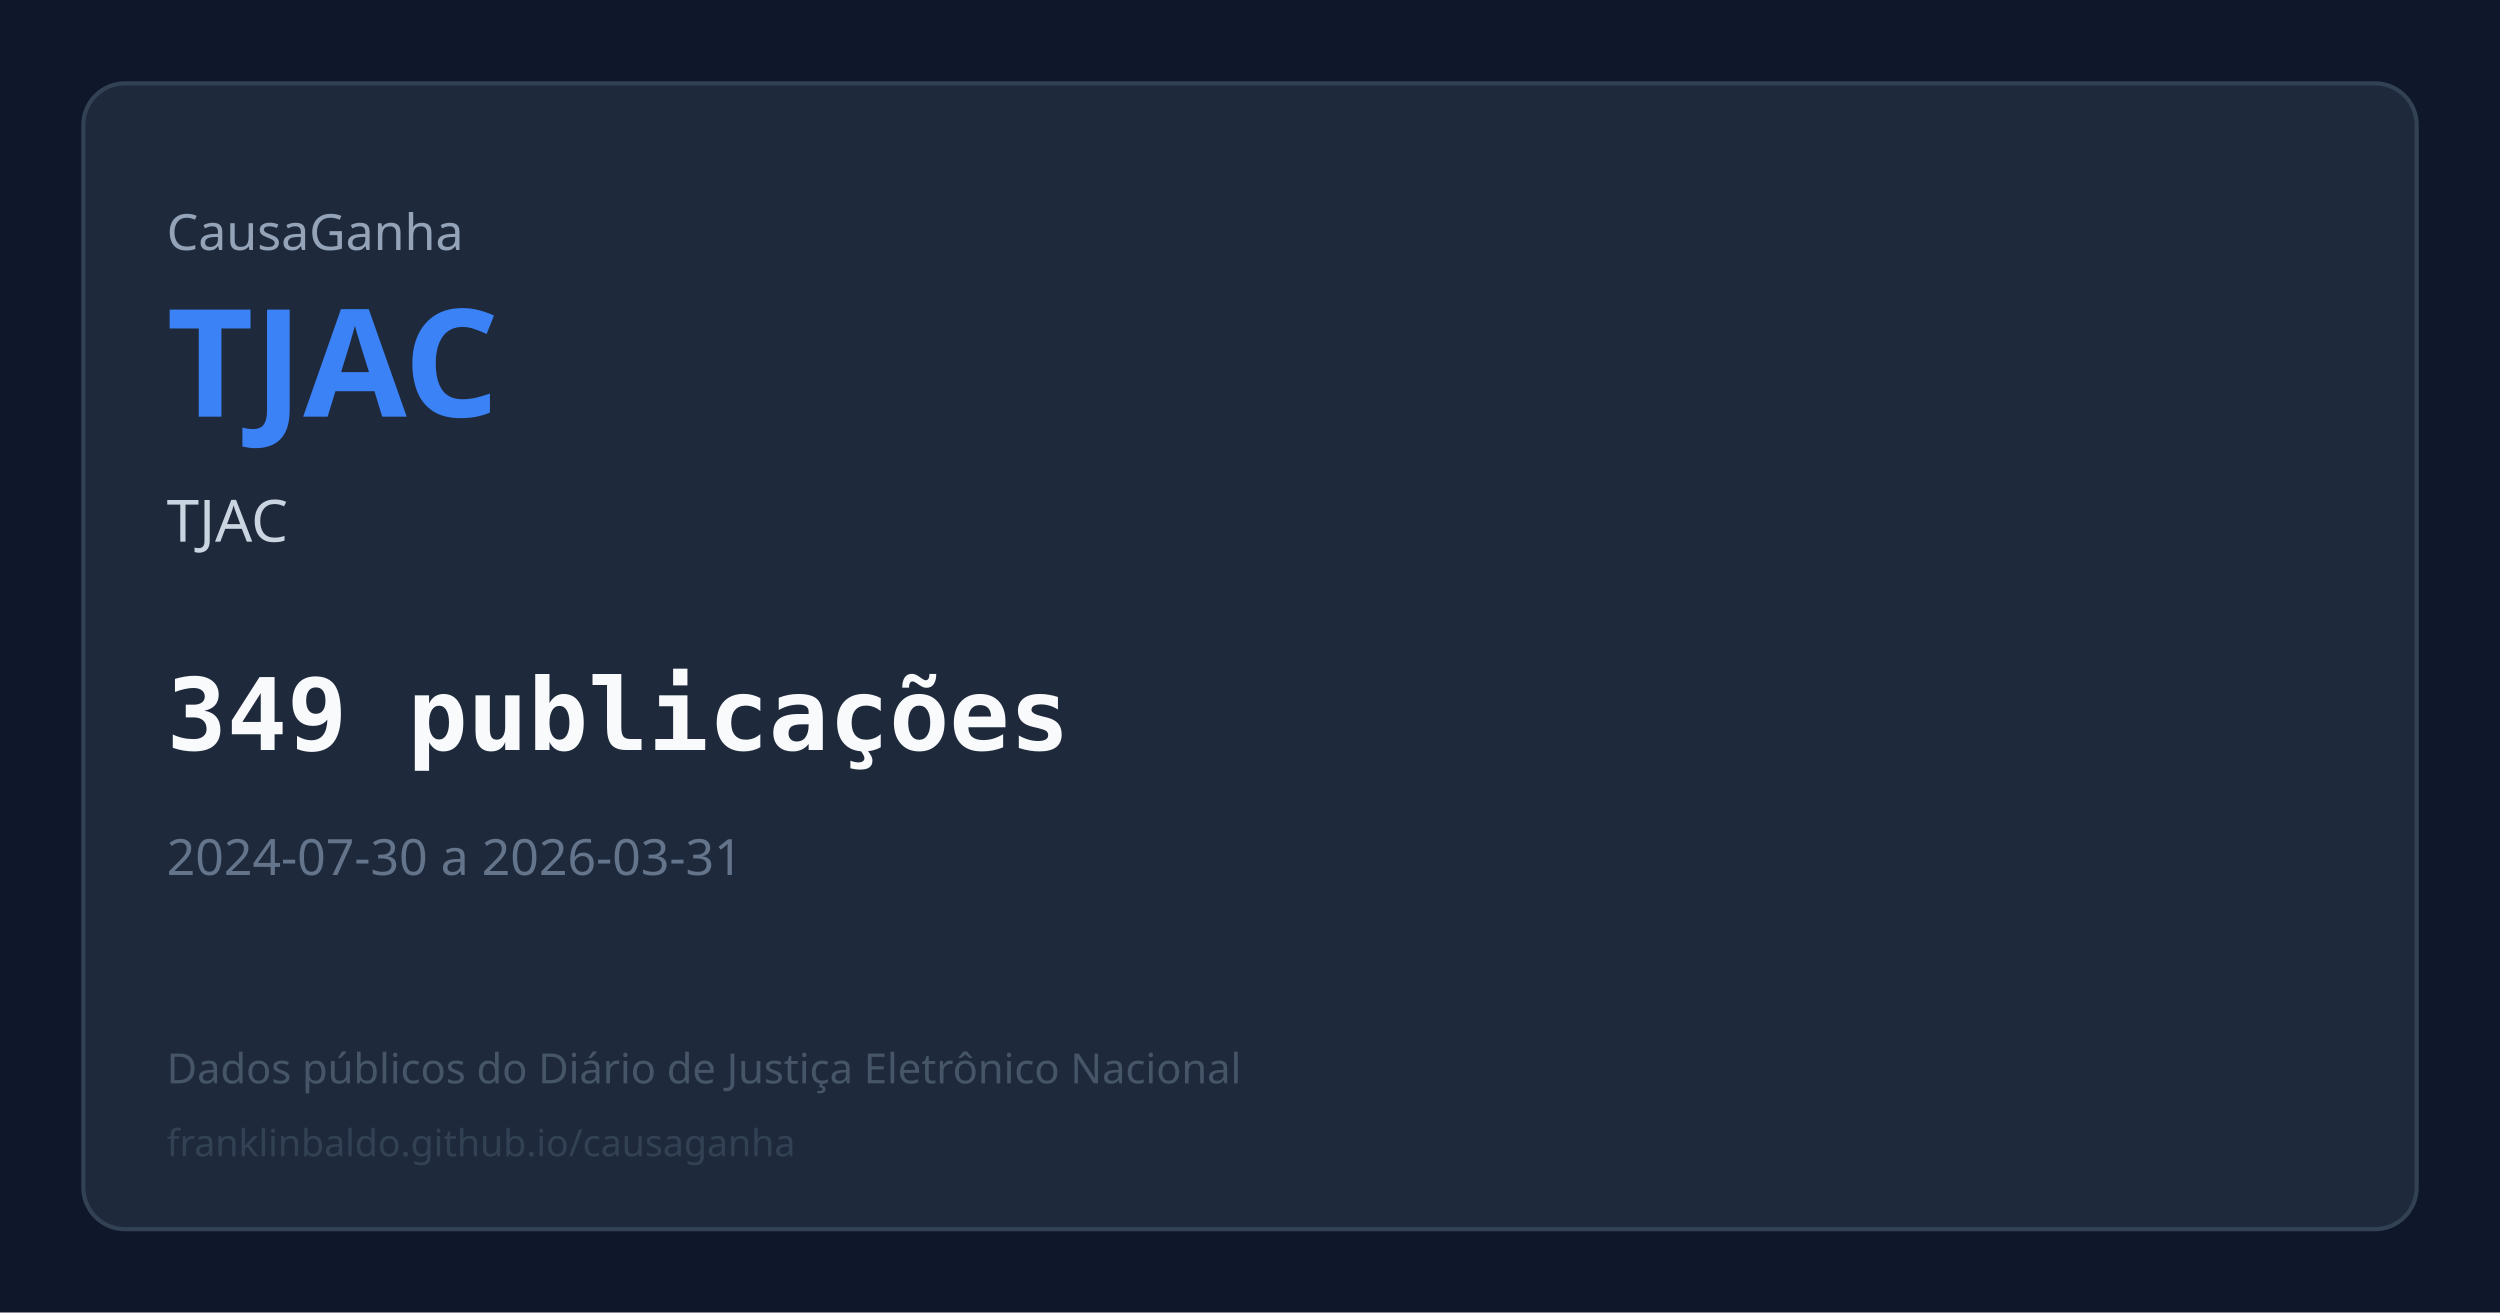
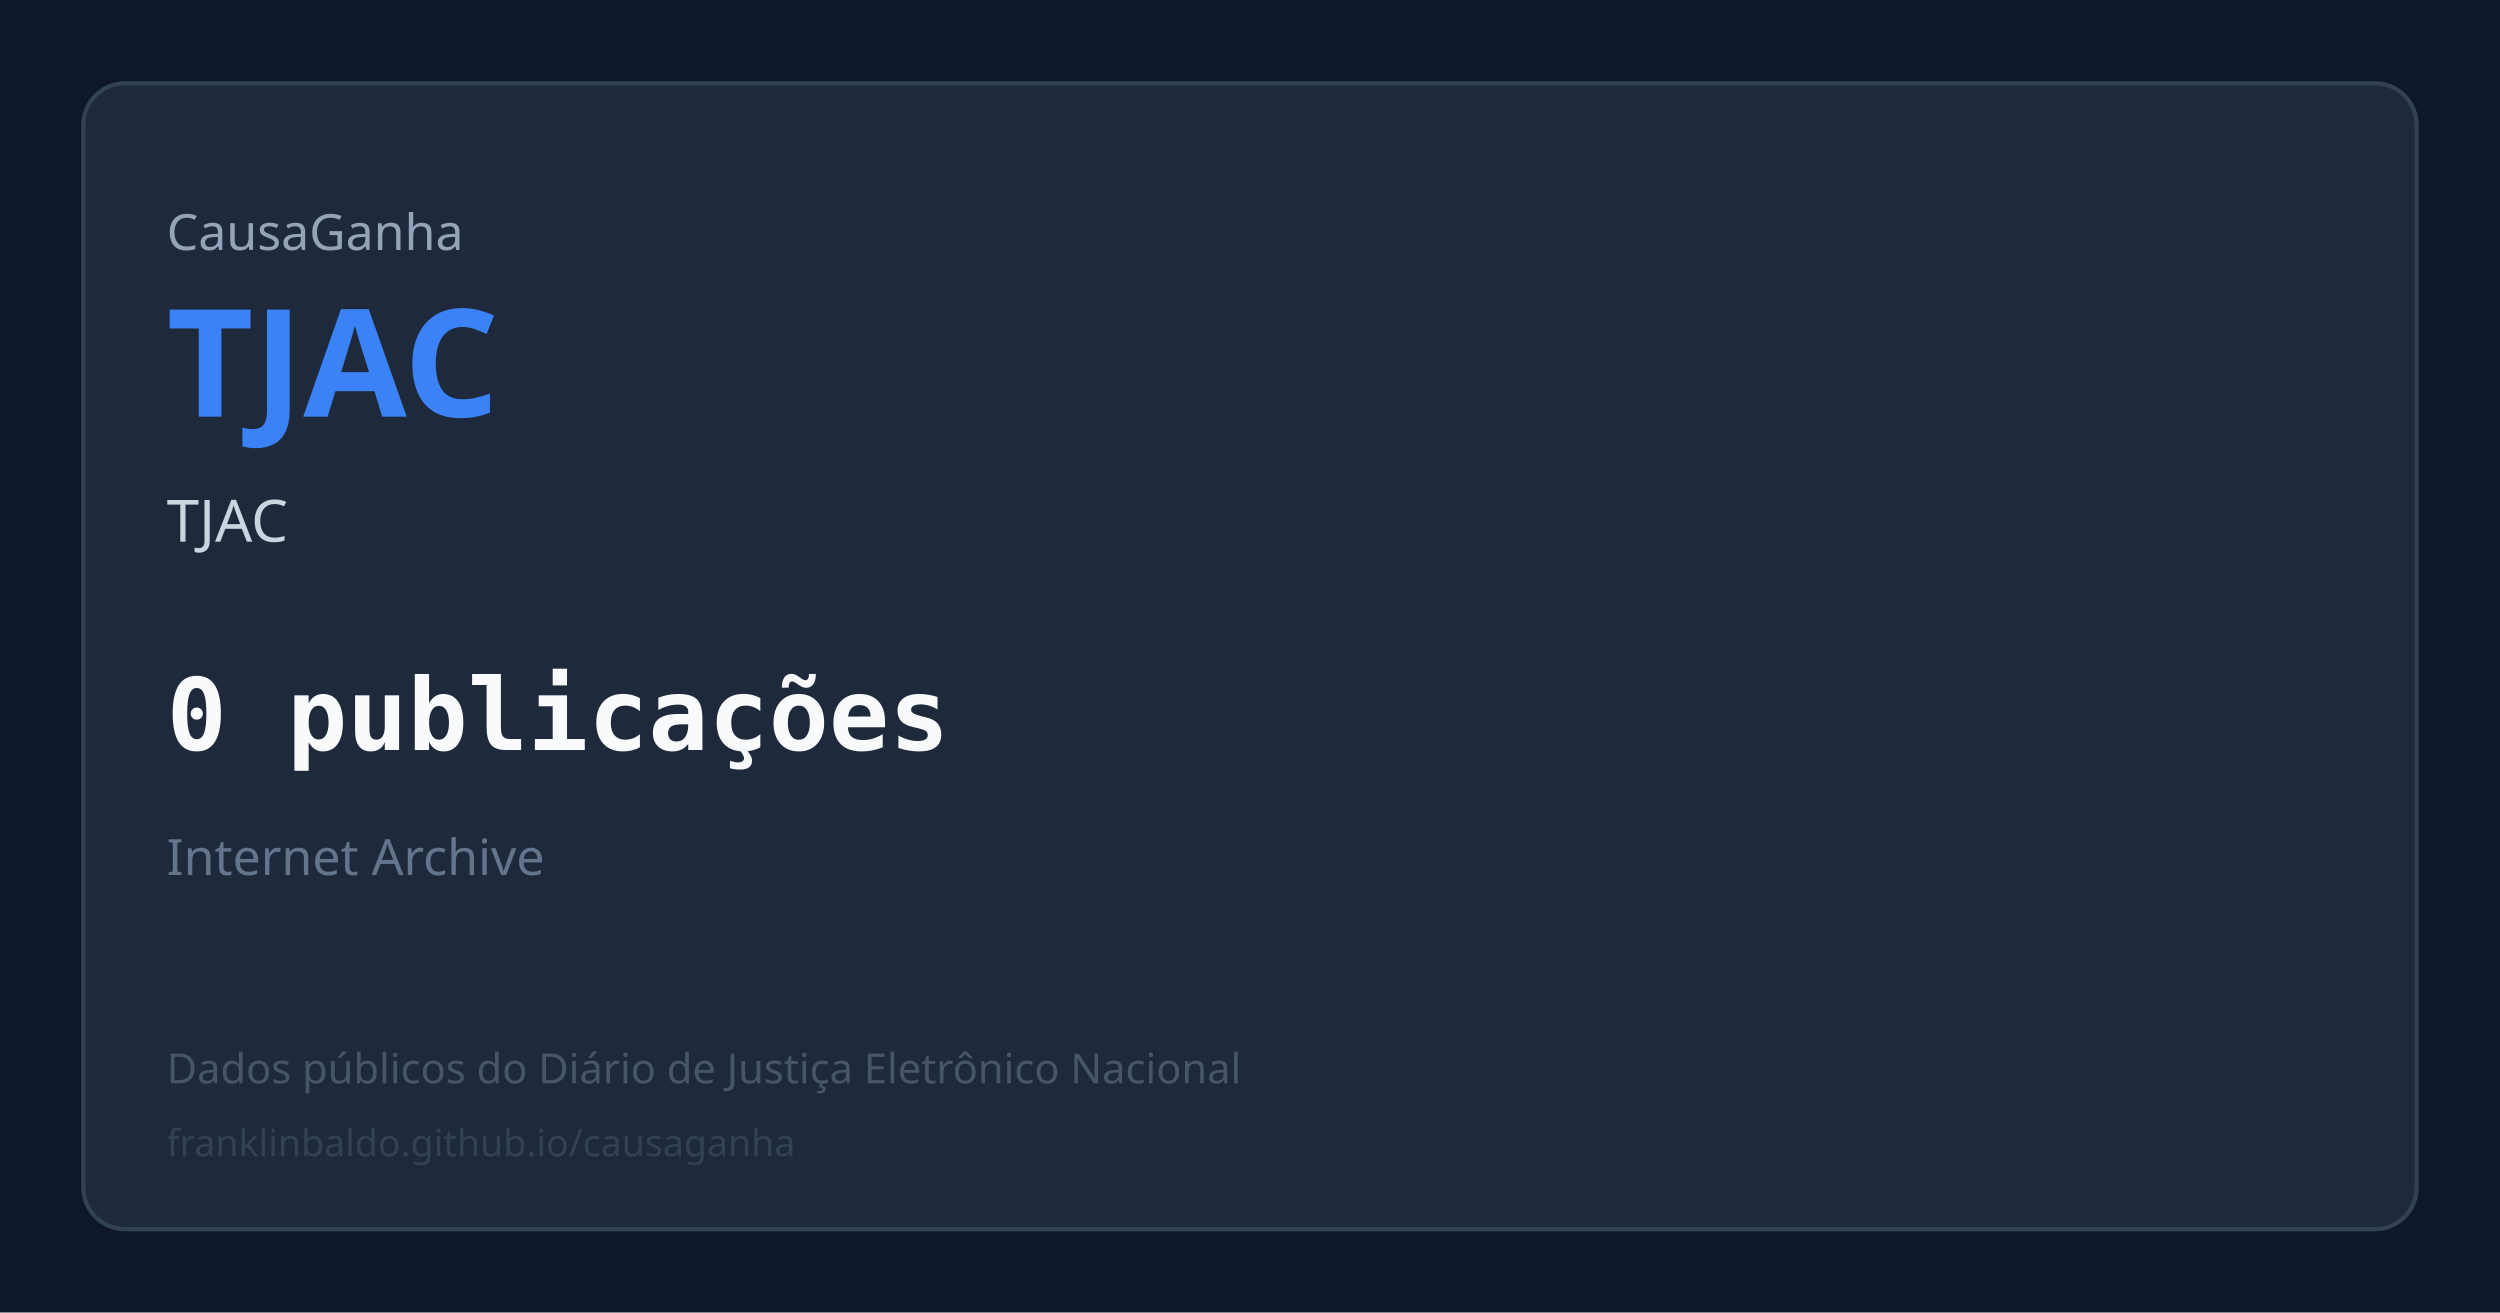
<svg xmlns="http://www.w3.org/2000/svg" width="1200" height="630">
  <rect width="1200" height="630" fill="#0f172a" />
  <rect x="40" y="40" width="1120" height="550" rx="20" fill="#1e293b" stroke="#334155" stroke-width="2" />
  <text x="80" y="120" font-family="system-ui,sans-serif" font-size="24" fill="#94a3b8">CausaGanha</text>
  <text x="80" y="200" font-family="system-ui,sans-serif" font-size="72" font-weight="bold" fill="#3b82f6">TJAC</text>
  <text x="80" y="260" font-family="system-ui,sans-serif" font-size="28" fill="#cbd5e1">TJAC</text>
-   <text x="80" y="360" font-family="monospace" font-size="48" font-weight="bold" fill="#f8fafc">349 publicações</text>
-   <text x="80" y="420" font-family="system-ui,sans-serif" font-size="24" fill="#64748b">2024-07-30 a 2026-03-31</text>
+   <text x="80" y="360" font-family="monospace" font-size="48" font-weight="bold" fill="#f8fafc">0 publicações</text>
+   <text x="80" y="420" font-family="system-ui,sans-serif" font-size="24" fill="#64748b">Internet Archive</text>
  <text x="80" y="520" font-family="system-ui,sans-serif" font-size="20" fill="#475569">Dados públicos do Diário de Justiça Eletrônico Nacional</text>
  <text x="80" y="555" font-family="system-ui,sans-serif" font-size="18" fill="#334155">franklinbaldo.github.io/causaganha</text>
</svg>
